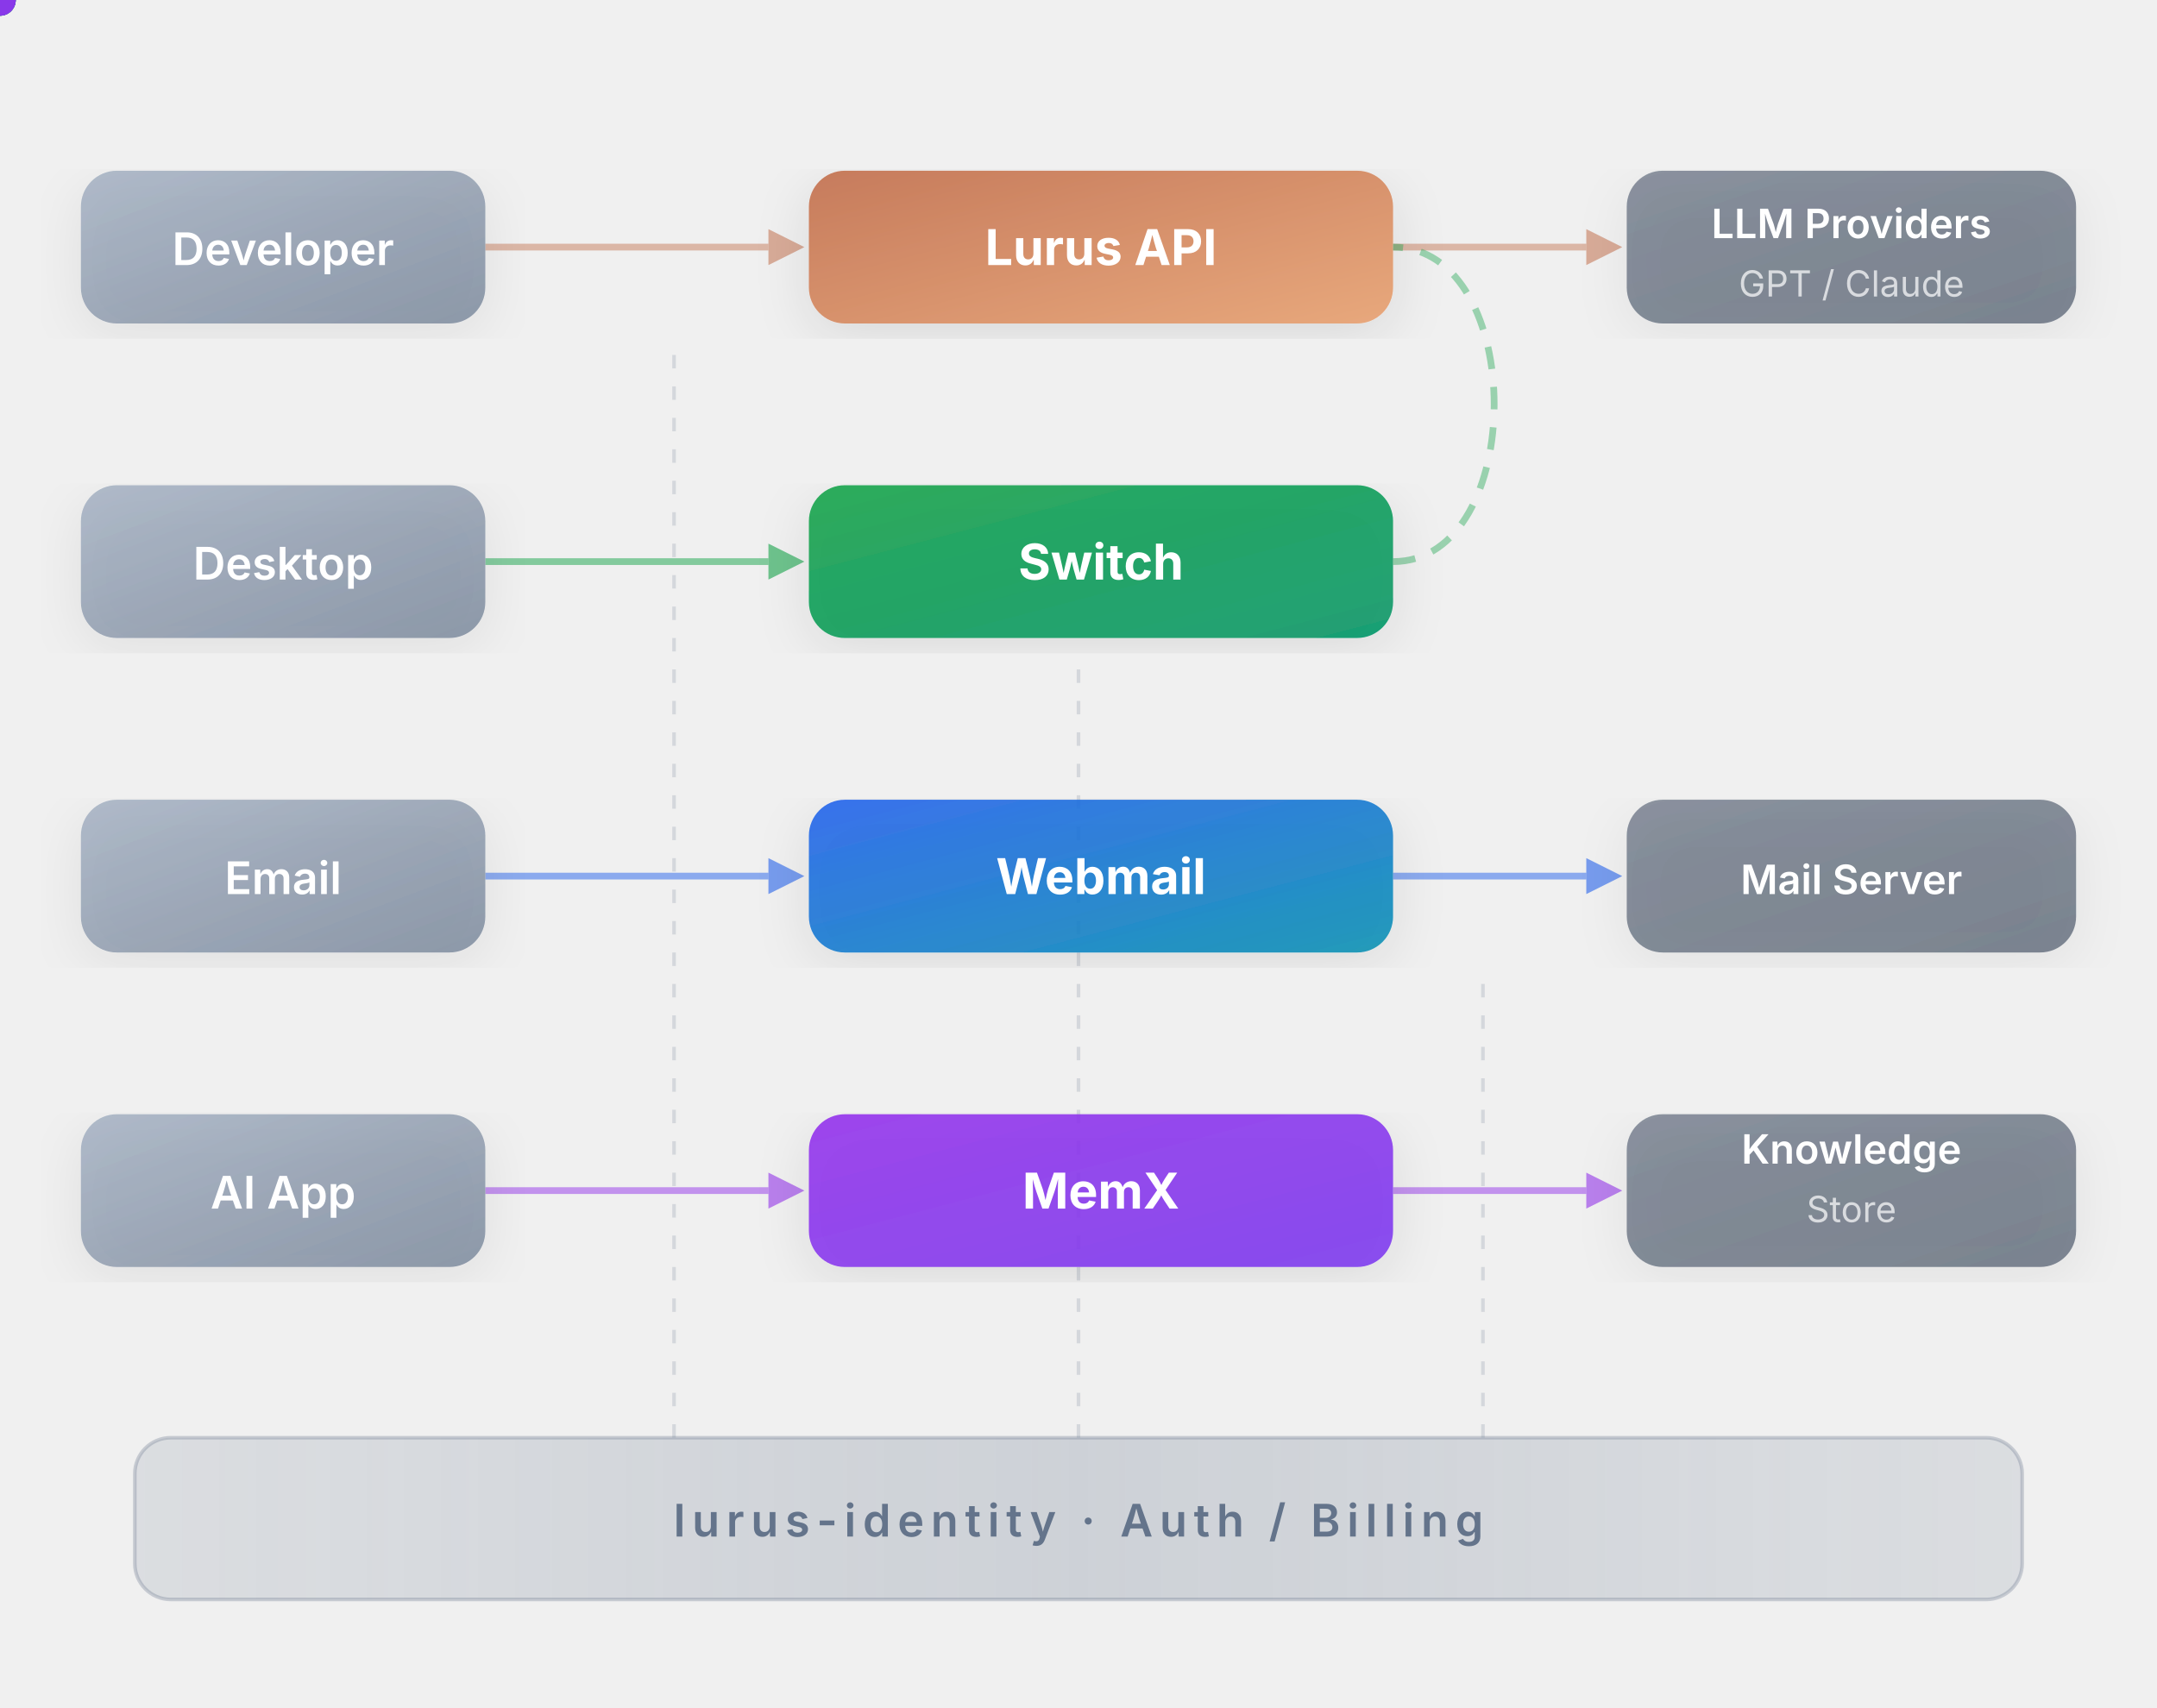
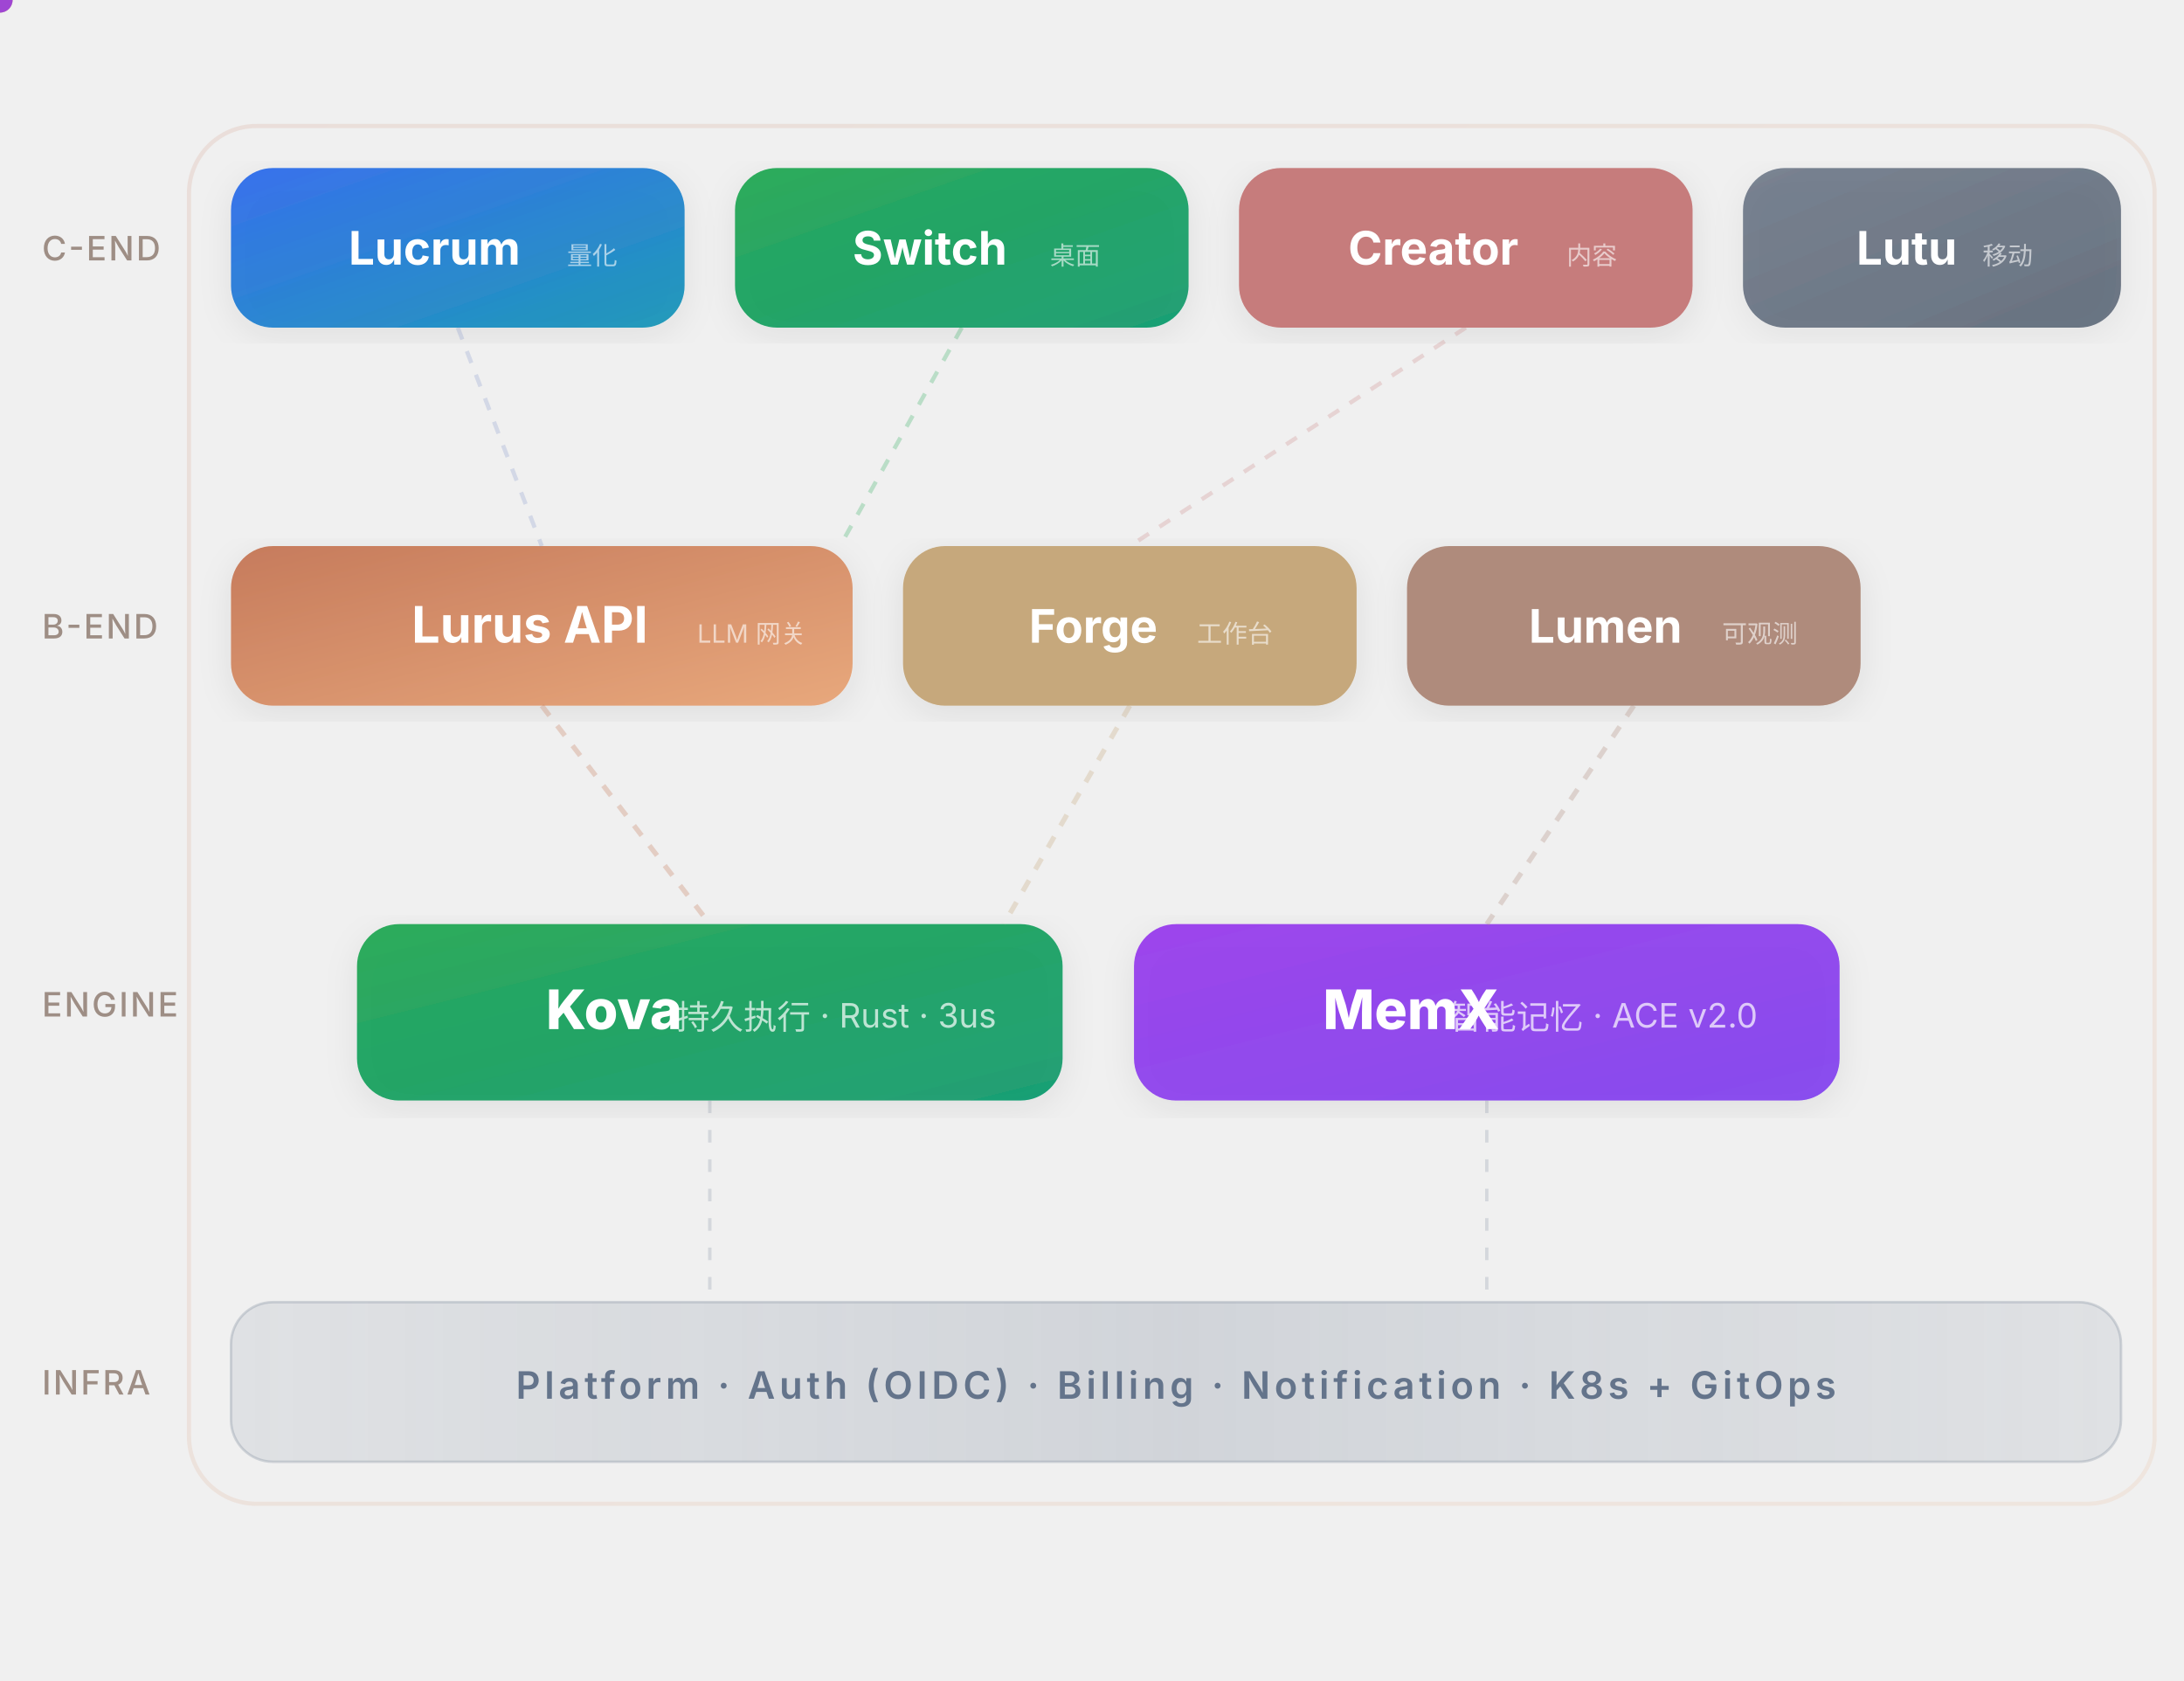
- <svg xmlns="http://www.w3.org/2000/svg" viewBox="0 0 480 380" width="480" height="380">
+ <svg xmlns="http://www.w3.org/2000/svg" viewBox="0 0 520 400" width="520" height="400">
  <defs>
-     <linearGradient id="apiGrad" x1="0%" y1="0%" x2="100%" y2="100%">
+     <linearGradient id="brandGrad" x1="0%" y1="0%" x2="100%" y2="100%">
      <stop offset="0%" style="stop-color:#C67B5C;stop-opacity:1" />
      <stop offset="100%" style="stop-color:#E8A87C;stop-opacity:1" />
    </linearGradient>
-     <linearGradient id="webmailGrad" x1="0%" y1="0%" x2="100%" y2="100%">
+     <linearGradient id="greenGrad" x1="0%" y1="0%" x2="100%" y2="100%">
+       <stop offset="0%" style="stop-color:#16A34A;stop-opacity:0.9" />
+       <stop offset="100%" style="stop-color:#059669;stop-opacity:0.9" />
+     </linearGradient>
+     <linearGradient id="purpleGrad" x1="0%" y1="0%" x2="100%" y2="100%">
+       <stop offset="0%" style="stop-color:#9333EA;stop-opacity:0.9" />
+       <stop offset="100%" style="stop-color:#7C3AED;stop-opacity:0.9" />
+     </linearGradient>
+     <linearGradient id="blueGrad" x1="0%" y1="0%" x2="100%" y2="100%">
      <stop offset="0%" style="stop-color:#2563EB;stop-opacity:0.9" />
      <stop offset="100%" style="stop-color:#0891B2;stop-opacity:0.9" />
    </linearGradient>
-     <linearGradient id="switchGrad" x1="0%" y1="0%" x2="100%" y2="100%">
-       <stop offset="0%" style="stop-color:#16A34A;stop-opacity:0.9" />
-       <stop offset="100%" style="stop-color:#059669;stop-opacity:0.9" />
+     <linearGradient id="slateGrad" x1="0%" y1="0%" x2="100%" y2="100%">
+       <stop offset="0%" style="stop-color:#475569;stop-opacity:0.7" />
+       <stop offset="100%" style="stop-color:#334155;stop-opacity:0.7" />
    </linearGradient>
-     <linearGradient id="memxGrad" x1="0%" y1="0%" x2="100%" y2="100%">
-       <stop offset="0%" style="stop-color:#9333EA;stop-opacity:0.9" />
-       <stop offset="100%" style="stop-color:#7C3AED;stop-opacity:0.9" />
+     <linearGradient id="infraGrad" x1="0%" y1="0%" x2="100%" y2="0%">
+       <stop offset="0%" style="stop-color:#64748B;stop-opacity:0.12" />
+       <stop offset="50%" style="stop-color:#64748B;stop-opacity:0.22" />
+       <stop offset="100%" style="stop-color:#64748B;stop-opacity:0.12" />
    </linearGradient>
-     <linearGradient id="identityGrad" x1="0%" y1="0%" x2="100%" y2="0%">
-       <stop offset="0%" style="stop-color:#64748B;stop-opacity:0.15" />
-       <stop offset="50%" style="stop-color:#64748B;stop-opacity:0.25" />
-       <stop offset="100%" style="stop-color:#64748B;stop-opacity:0.15" />
-     </linearGradient>
-     <linearGradient id="userGrad" x1="0%" y1="0%" x2="100%" y2="100%">
-       <stop offset="0%" style="stop-color:#94A3B8;stop-opacity:0.7" />
-       <stop offset="100%" style="stop-color:#64748B;stop-opacity:0.7" />
-     </linearGradient>
-     <linearGradient id="targetGrad" x1="0%" y1="0%" x2="100%" y2="100%">
-       <stop offset="0%" style="stop-color:#475569;stop-opacity:0.6" />
-       <stop offset="100%" style="stop-color:#334155;stop-opacity:0.6" />
-     </linearGradient>
-     <filter id="softShadow">
-       <feDropShadow dx="0" dy="3" stdDeviation="6" flood-color="rgba(0,0,0,0.1)" />
+     <filter id="glow">
+       <feDropShadow dx="0" dy="2" stdDeviation="4" flood-color="rgba(0,0,0,0.08)" />
    </filter>
  </defs>
-   <rect x="30" y="320" width="420" height="36" rx="8" fill="url(#identityGrad)" stroke="#64748B" stroke-width="0.8" stroke-opacity="0.3" />
-   <text x="240" y="342" text-anchor="middle" font-family="-apple-system, BlinkMacSystemFont, 'Segoe UI', sans-serif" font-size="10" font-weight="600" fill="#64748B" letter-spacing="1.5">lurus-identity  ·  Auth / Billing</text>
-   <line x1="150" y1="320" x2="150" y2="75" stroke="#64748B" stroke-width="0.8" stroke-dasharray="3,4" opacity="0.2" />
-   <line x1="240" y1="320" x2="240" y2="145" stroke="#64748B" stroke-width="0.8" stroke-dasharray="3,4" opacity="0.2" />
-   <line x1="330" y1="320" x2="330" y2="215" stroke="#64748B" stroke-width="0.8" stroke-dasharray="3,4" opacity="0.2" />
-   <line x1="108" y1="55" x2="171" y2="55" stroke="#C67B5C" stroke-width="1.5" opacity="0.5" />
-   <polygon points="171,51 179,55 171,59" fill="#C67B5C" opacity="0.6" />
-   <line x1="310" y1="55" x2="353" y2="55" stroke="#C67B5C" stroke-width="1.5" opacity="0.5" />
-   <polygon points="353,51 361,55 353,59" fill="#C67B5C" opacity="0.6" />
-   <circle r="3.5" fill="#C67B5C" opacity="0.7">
-     <animateMotion dur="2s" repeatCount="indefinite" path="M108,55 L179,55" />
+   <text x="10" y="62" font-family="-apple-system,sans-serif" font-size="8" fill="#9E8E85" font-weight="500" letter-spacing="0.5">C-END</text>
+   <text x="10" y="152" font-family="-apple-system,sans-serif" font-size="8" fill="#9E8E85" font-weight="500" letter-spacing="0.5">B-END</text>
+   <text x="10" y="242" font-family="-apple-system,sans-serif" font-size="8" fill="#9E8E85" font-weight="500" letter-spacing="0.5">ENGINE</text>
+   <text x="10" y="332" font-family="-apple-system,sans-serif" font-size="8" fill="#9E8E85" font-weight="500" letter-spacing="0.5">INFRA</text>
+   <rect x="55" y="40" width="108" height="38" rx="10" fill="url(#blueGrad)" filter="url(#glow)" />
+   <text x="83" y="63" font-family="-apple-system,sans-serif" font-size="11" font-weight="700" fill="white">Lucrum</text>
+   <text x="83" y="63" font-family="-apple-system,sans-serif" font-size="6" fill="rgba(255,255,255,0.6)" dx="52">量化</text>
+   <rect x="175" y="40" width="108" height="38" rx="10" fill="url(#greenGrad)" filter="url(#glow)" />
+   <text x="203" y="63" font-family="-apple-system,sans-serif" font-size="11" font-weight="700" fill="white">Switch</text>
+   <text x="203" y="63" font-family="-apple-system,sans-serif" font-size="6" fill="rgba(255,255,255,0.6)" dx="47">桌面</text>
+   <rect x="295" y="40" width="108" height="38" rx="10" fill="#C67B7B" filter="url(#glow)" />
+   <text x="321" y="63" font-family="-apple-system,sans-serif" font-size="11" font-weight="700" fill="white">Creator</text>
+   <text x="321" y="63" font-family="-apple-system,sans-serif" font-size="6" fill="rgba(255,255,255,0.6)" dx="52">内容</text>
+   <rect x="415" y="40" width="90" height="38" rx="10" fill="url(#slateGrad)" filter="url(#glow)" />
+   <text x="442" y="63" font-family="-apple-system,sans-serif" font-size="11" font-weight="700" fill="white">Lutu</text>
+   <text x="442" y="63" font-family="-apple-system,sans-serif" font-size="6" fill="rgba(255,255,255,0.6)" dx="30">移动</text>
+   <rect x="55" y="130" width="148" height="38" rx="10" fill="url(#brandGrad)" filter="url(#glow)" />
+   <text x="98" y="153" font-family="-apple-system,sans-serif" font-size="12" font-weight="700" fill="white">Lurus API</text>
+   <text x="98" y="153" font-family="-apple-system,sans-serif" font-size="6" fill="rgba(255,255,255,0.6)" dx="68">LLM 网关</text>
+   <rect x="215" y="130" width="108" height="38" rx="10" fill="#C6A87B" filter="url(#glow)" />
+   <text x="245" y="153" font-family="-apple-system,sans-serif" font-size="11" font-weight="700" fill="white">Forge</text>
+   <text x="245" y="153" font-family="-apple-system,sans-serif" font-size="6" fill="rgba(255,255,255,0.6)" dx="40">工作台</text>
+   <rect x="335" y="130" width="108" height="38" rx="10" fill="#AF8B7B" filter="url(#glow)" />
+   <text x="364" y="153" font-family="-apple-system,sans-serif" font-size="11" font-weight="700" fill="white">Lumen</text>
+   <text x="364" y="153" font-family="-apple-system,sans-serif" font-size="6" fill="rgba(255,255,255,0.6)" dx="46">可观测</text>
+   <line x1="109" y1="78" x2="129" y2="130" stroke="#7B8EC6" stroke-width="1" opacity="0.25" stroke-dasharray="3,3" />
+   <line x1="229" y1="78" x2="200" y2="130" stroke="#16A34A" stroke-width="1" opacity="0.25" stroke-dasharray="3,3" />
+   <line x1="349" y1="78" x2="269" y2="130" stroke="#C67B7B" stroke-width="1" opacity="0.25" stroke-dasharray="3,3" />
+   <rect x="85" y="220" width="168" height="42" rx="10" fill="url(#greenGrad)" filter="url(#glow)" />
+   <text x="130" y="245" font-family="-apple-system,sans-serif" font-size="13" font-weight="800" fill="white">Kova</text>
+   <text x="161" y="245" font-family="-apple-system,sans-serif" font-size="8" fill="rgba(255,255,255,0.7)">持久执行 · Rust · 3us</text>
+   <rect x="270" y="220" width="168" height="42" rx="10" fill="url(#purpleGrad)" filter="url(#glow)" />
+   <text x="315" y="245" font-family="-apple-system,sans-serif" font-size="13" font-weight="800" fill="white">MemX</text>
+   <text x="345" y="245" font-family="-apple-system,sans-serif" font-size="8" fill="rgba(255,255,255,0.7)">智能记忆 · ACE v2.0</text>
+   <line x1="129" y1="168" x2="169" y2="220" stroke="#C67B5C" stroke-width="1.2" opacity="0.3" stroke-dasharray="3,3" />
+   <line x1="269" y1="168" x2="239" y2="220" stroke="#C6A87B" stroke-width="1.2" opacity="0.3" stroke-dasharray="3,3" />
+   <line x1="389" y1="168" x2="354" y2="220" stroke="#AF8B7B" stroke-width="1.2" opacity="0.3" stroke-dasharray="3,3" />
+   <circle r="3" fill="#C67B5C" opacity="0.8">
+     <animateMotion dur="2.5s" repeatCount="indefinite" path="M129,168 L169,220" />
  </circle>
-   <circle r="3.5" fill="#C67B5C" opacity="0.7">
-     <animateMotion dur="2.2s" repeatCount="indefinite" path="M310,55 L361,55" />
+   <circle r="3" fill="#9333EA" opacity="0.8">
+     <animateMotion dur="3s" repeatCount="indefinite" path="M389,168 L354,220" />
  </circle>
-   <rect x="18" y="38" width="90" height="34" rx="8" fill="url(#userGrad)" filter="url(#softShadow)" />
-   <text x="63" y="59" text-anchor="middle" font-family="-apple-system, BlinkMacSystemFont, 'Segoe UI', sans-serif" font-size="10" font-weight="600" fill="white">Developer</text>
-   <rect x="180" y="38" width="130" height="34" rx="8" fill="url(#apiGrad)" filter="url(#softShadow)" />
-   <text x="245" y="59" text-anchor="middle" font-family="-apple-system, BlinkMacSystemFont, 'Segoe UI', sans-serif" font-size="11" font-weight="700" fill="white">Lurus API</text>
-   <rect x="362" y="38" width="100" height="34" rx="8" fill="url(#targetGrad)" filter="url(#softShadow)" />
-   <text x="412" y="53" text-anchor="middle" font-family="-apple-system, BlinkMacSystemFont, 'Segoe UI', sans-serif" font-size="9" font-weight="600" fill="white">LLM Providers</text>
-   <text x="412" y="66" text-anchor="middle" font-family="-apple-system, BlinkMacSystemFont, 'Segoe UI', sans-serif" font-size="8" fill="rgba(255,255,255,0.7)">GPT / Claude</text>
-   <line x1="108" y1="125" x2="171" y2="125" stroke="#16A34A" stroke-width="1.5" opacity="0.5" />
-   <polygon points="171,121 179,125 171,129" fill="#16A34A" opacity="0.6" />
-   <path d="M310,125 C340,125 340,55 310,55" fill="none" stroke="#16A34A" stroke-width="1.5" stroke-dasharray="5,4" opacity="0.4" />
-   <circle r="3.5" fill="#16A34A" opacity="0.7">
-     <animateMotion dur="2.5s" repeatCount="indefinite" path="M310,125 C340,125 340,55 310,55" />
-   </circle>
-   <circle r="3.5" fill="#16A34A" opacity="0.7">
-     <animateMotion dur="2.3s" repeatCount="indefinite" path="M108,125 L179,125" />
-   </circle>
-   <rect x="18" y="108" width="90" height="34" rx="8" fill="url(#userGrad)" filter="url(#softShadow)" />
-   <text x="63" y="129" text-anchor="middle" font-family="-apple-system, BlinkMacSystemFont, 'Segoe UI', sans-serif" font-size="10" font-weight="600" fill="white">Desktop</text>
-   <rect x="180" y="108" width="130" height="34" rx="8" fill="url(#switchGrad)" filter="url(#softShadow)" />
-   <text x="245" y="129" text-anchor="middle" font-family="-apple-system, BlinkMacSystemFont, 'Segoe UI', sans-serif" font-size="11" font-weight="700" fill="white">Switch</text>
-   <line x1="108" y1="195" x2="171" y2="195" stroke="#2563EB" stroke-width="1.5" opacity="0.5" />
-   <polygon points="171,191 179,195 171,199" fill="#2563EB" opacity="0.6" />
-   <line x1="310" y1="195" x2="353" y2="195" stroke="#2563EB" stroke-width="1.5" opacity="0.5" />
-   <polygon points="353,191 361,195 353,199" fill="#2563EB" opacity="0.6" />
-   <circle r="3.5" fill="#2563EB" opacity="0.7">
-     <animateMotion dur="2.1s" repeatCount="indefinite" path="M108,195 L179,195" />
-   </circle>
-   <circle r="3.5" fill="#2563EB" opacity="0.7">
-     <animateMotion dur="2.4s" repeatCount="indefinite" path="M310,195 L361,195" />
-   </circle>
-   <rect x="18" y="178" width="90" height="34" rx="8" fill="url(#userGrad)" filter="url(#softShadow)" />
-   <text x="63" y="199" text-anchor="middle" font-family="-apple-system, BlinkMacSystemFont, 'Segoe UI', sans-serif" font-size="10" font-weight="600" fill="white">Email</text>
-   <rect x="180" y="178" width="130" height="34" rx="8" fill="url(#webmailGrad)" filter="url(#softShadow)" />
-   <text x="245" y="199" text-anchor="middle" font-family="-apple-system, BlinkMacSystemFont, 'Segoe UI', sans-serif" font-size="11" font-weight="700" fill="white">Webmail</text>
-   <rect x="362" y="178" width="100" height="34" rx="8" fill="url(#targetGrad)" filter="url(#softShadow)" />
-   <text x="412" y="199" text-anchor="middle" font-family="-apple-system, BlinkMacSystemFont, 'Segoe UI', sans-serif" font-size="9" font-weight="600" fill="white">Mail Server</text>
-   <line x1="108" y1="265" x2="171" y2="265" stroke="#9333EA" stroke-width="1.5" opacity="0.5" />
-   <polygon points="171,261 179,265 171,269" fill="#9333EA" opacity="0.6" />
-   <line x1="310" y1="265" x2="353" y2="265" stroke="#9333EA" stroke-width="1.5" opacity="0.5" />
-   <polygon points="353,261 361,265 353,269" fill="#9333EA" opacity="0.6" />
-   <circle r="3.5" fill="#9333EA" opacity="0.7">
-     <animateMotion dur="2.6s" repeatCount="indefinite" path="M108,265 L179,265" />
-   </circle>
-   <circle r="3.5" fill="#9333EA" opacity="0.7">
-     <animateMotion dur="2s" repeatCount="indefinite" path="M310,265 L361,265" />
-   </circle>
-   <rect x="18" y="248" width="90" height="34" rx="8" fill="url(#userGrad)" filter="url(#softShadow)" />
-   <text x="63" y="269" text-anchor="middle" font-family="-apple-system, BlinkMacSystemFont, 'Segoe UI', sans-serif" font-size="10" font-weight="600" fill="white">AI App</text>
-   <rect x="180" y="248" width="130" height="34" rx="8" fill="url(#memxGrad)" filter="url(#softShadow)" />
-   <text x="245" y="269" text-anchor="middle" font-family="-apple-system, BlinkMacSystemFont, 'Segoe UI', sans-serif" font-size="11" font-weight="700" fill="white">MemX</text>
-   <rect x="362" y="248" width="100" height="34" rx="8" fill="url(#targetGrad)" filter="url(#softShadow)" />
-   <text x="412" y="259" text-anchor="middle" font-family="-apple-system, BlinkMacSystemFont, 'Segoe UI', sans-serif" font-size="9" font-weight="600" fill="white">Knowledge</text>
-   <text x="412" y="272" text-anchor="middle" font-family="-apple-system, BlinkMacSystemFont, 'Segoe UI', sans-serif" font-size="8" fill="rgba(255,255,255,0.7)">Store</text>
+   <rect x="55" y="310" width="450" height="38" rx="10" fill="url(#infraGrad)" stroke="#64748B" stroke-width="0.6" stroke-opacity="0.25" />
+   <text x="280" y="333" text-anchor="middle" font-family="-apple-system,sans-serif" font-size="9" font-weight="600" fill="#64748B" letter-spacing="1">Platform  ·  Auth (OIDC)  ·  Billing  ·  Notification  ·  K8s + GitOps</text>
+   <line x1="169" y1="262" x2="169" y2="310" stroke="#64748B" stroke-width="0.8" stroke-dasharray="3,4" opacity="0.2" />
+   <line x1="354" y1="262" x2="354" y2="310" stroke="#64748B" stroke-width="0.8" stroke-dasharray="3,4" opacity="0.2" />
+   <rect x="45" y="30" width="468" height="328" rx="16" fill="none" stroke="url(#brandGrad)" stroke-width="1" opacity="0.15" />
</svg>
